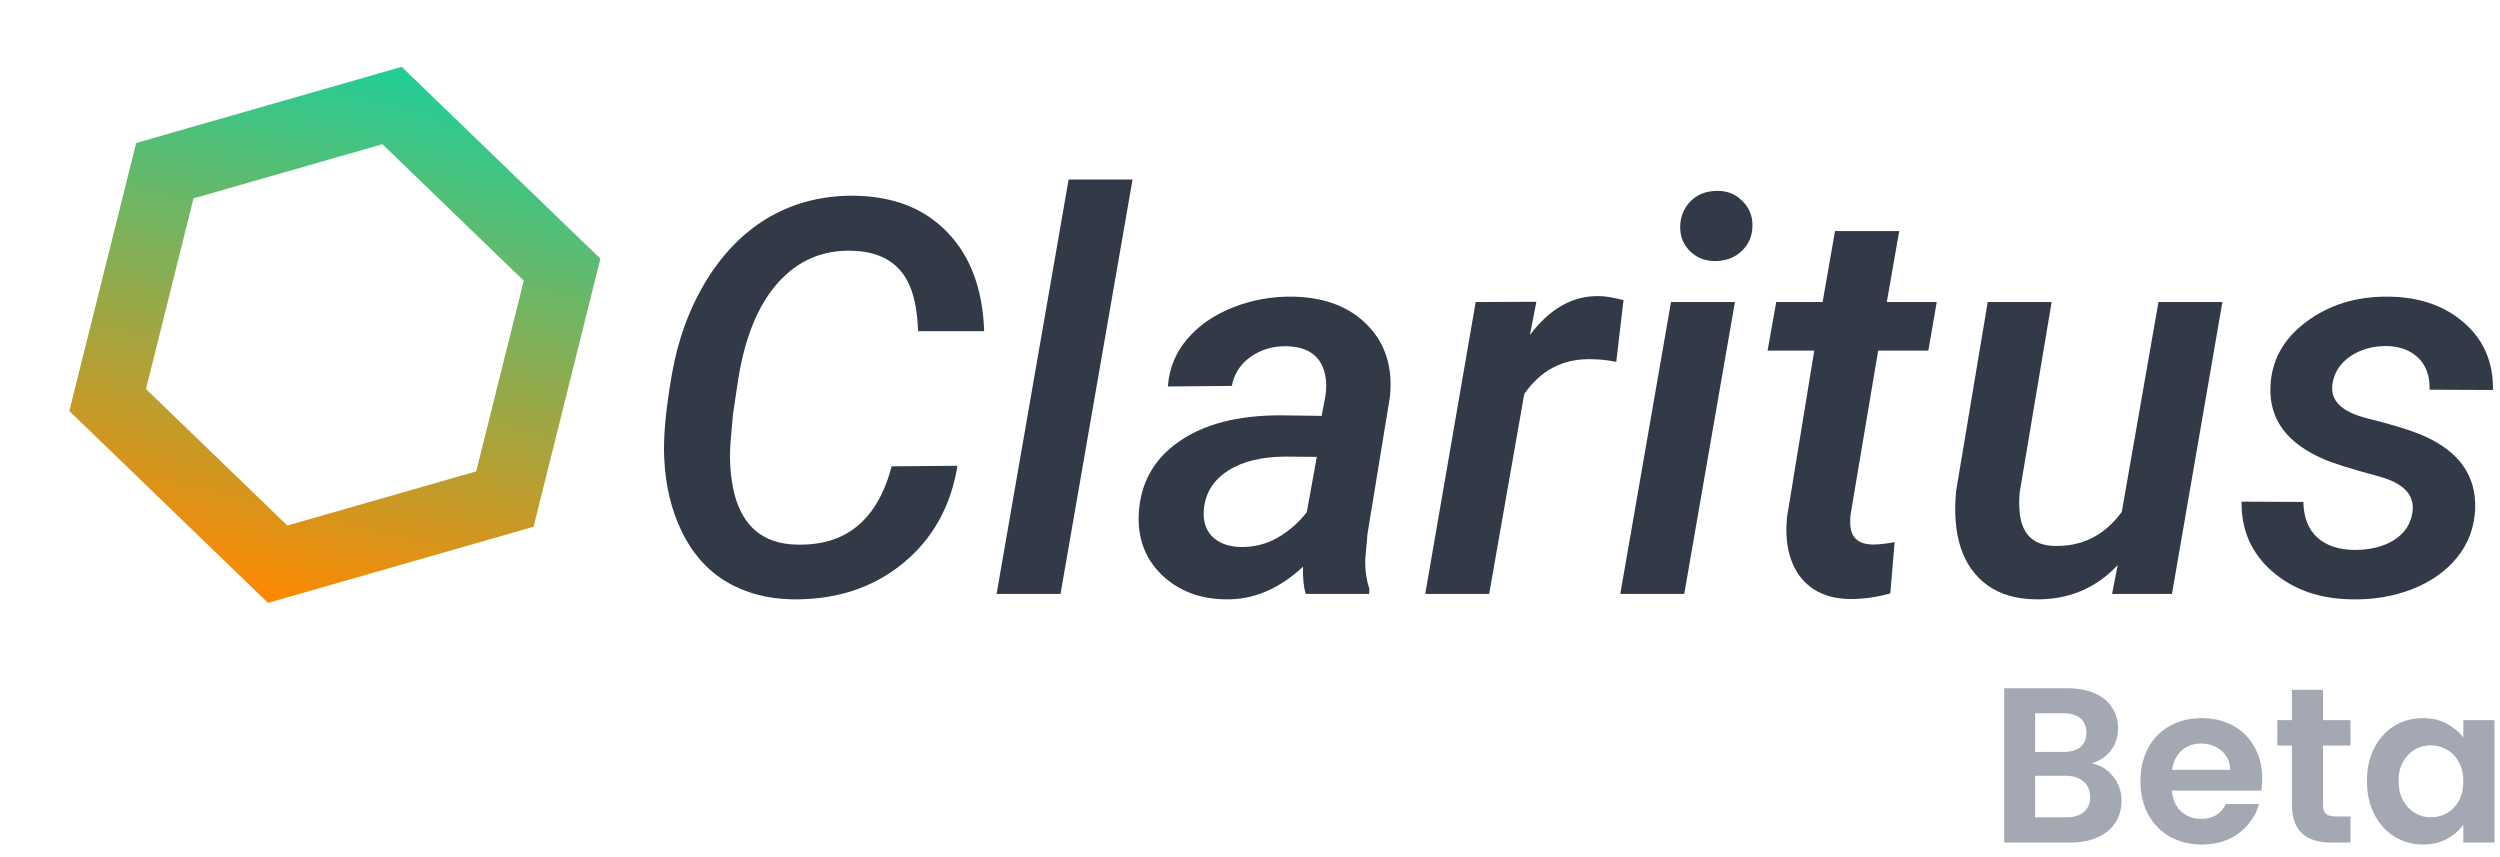
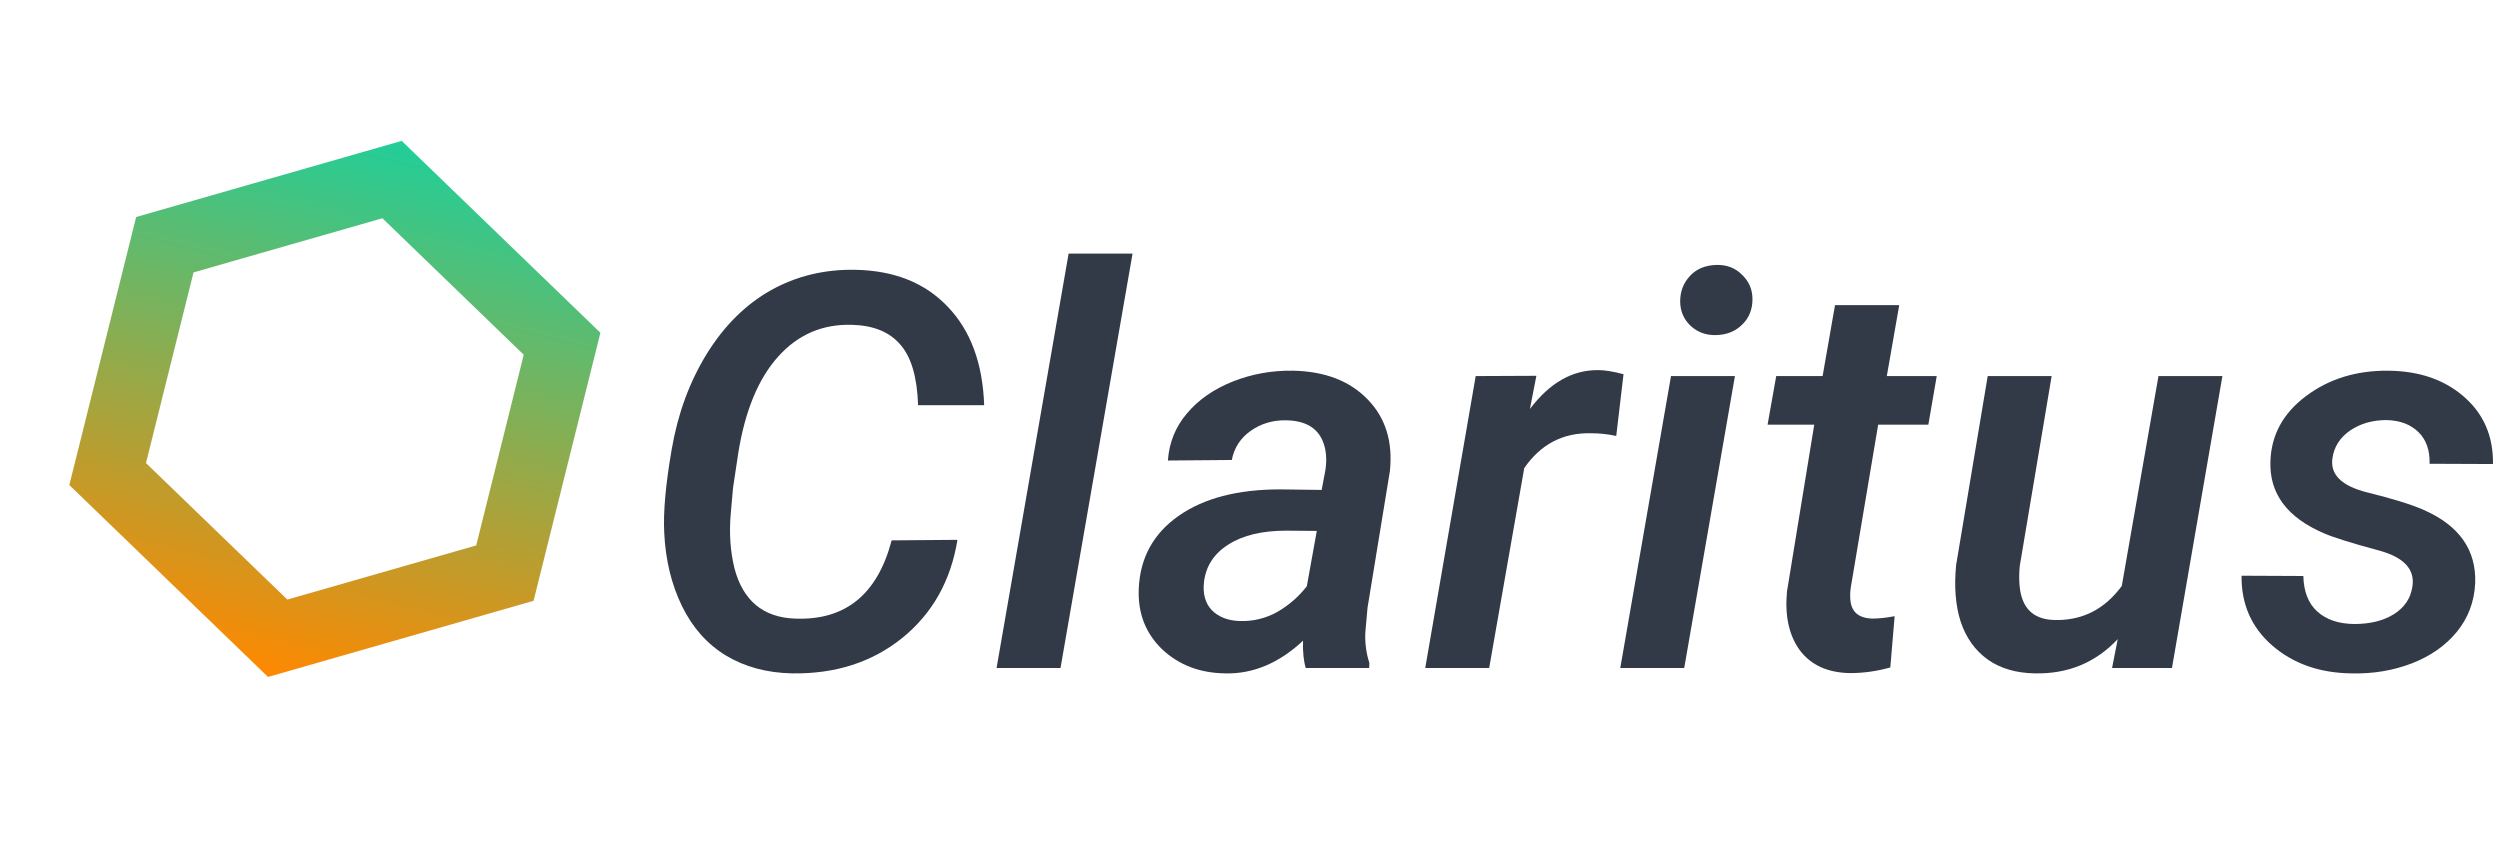
<svg xmlns="http://www.w3.org/2000/svg" width="181" height="62" viewBox="0 0 181 62" fill="none">
-   <path d="M69.32 33.723C68.838 36.691 67.504 39.061 65.316 40.832C63.129 42.59 60.466 43.443 57.328 43.391C55.518 43.352 53.93 42.922 52.562 42.102C51.208 41.281 50.147 40.09 49.379 38.527C48.611 36.952 48.181 35.175 48.09 33.195C48.012 31.711 48.194 29.693 48.637 27.141C49.079 24.576 49.926 22.277 51.176 20.246C52.439 18.215 53.982 16.685 55.805 15.656C57.641 14.628 59.678 14.133 61.918 14.172C64.743 14.224 66.977 15.116 68.617 16.848C70.271 18.566 71.15 20.943 71.254 23.977H66.469C66.404 21.945 65.974 20.48 65.18 19.582C64.398 18.671 63.233 18.195 61.684 18.156C59.561 18.091 57.784 18.853 56.352 20.441C54.919 22.03 53.956 24.341 53.461 27.375L53.07 29.973L52.895 31.965C52.79 33.306 52.882 34.569 53.168 35.754C53.467 36.926 53.988 37.824 54.73 38.449C55.473 39.061 56.417 39.387 57.562 39.426C61.195 39.569 63.526 37.681 64.555 33.762L69.32 33.723Z" fill="#323947" />
-   <path d="M76.781 43H72.152L77.367 13H81.996L76.781 43Z" fill="#323947" />
-   <path d="M94.535 43C94.379 42.479 94.314 41.822 94.34 41.027C92.595 42.655 90.713 43.443 88.695 43.391C86.859 43.365 85.336 42.779 84.125 41.633C82.927 40.474 82.367 39.009 82.445 37.238C82.549 35.012 83.513 33.26 85.336 31.984C87.159 30.708 89.607 30.07 92.68 30.07L95.688 30.109L95.961 28.664C96.039 28.156 96.039 27.681 95.961 27.238C95.701 25.832 94.769 25.109 93.168 25.07C92.178 25.044 91.306 25.298 90.551 25.832C89.809 26.353 89.353 27.056 89.184 27.941L84.555 27.98C84.646 26.678 85.108 25.539 85.941 24.562C86.775 23.573 87.882 22.805 89.262 22.258C90.642 21.711 92.1 21.451 93.637 21.477C95.941 21.529 97.738 22.225 99.027 23.566C100.316 24.895 100.85 26.62 100.629 28.742L99.008 38.645L98.852 40.402C98.812 41.171 98.91 41.919 99.144 42.648L99.125 43H94.535ZM89.769 39.602C90.746 39.628 91.651 39.406 92.484 38.938C93.318 38.456 94.027 37.837 94.613 37.082L95.336 33.078L93.129 33.059C91.384 33.059 89.991 33.391 88.949 34.055C87.908 34.706 87.315 35.604 87.172 36.75C87.068 37.622 87.257 38.312 87.738 38.82C88.233 39.315 88.91 39.575 89.769 39.602Z" fill="#323947" />
-   <path d="M117.016 26.203C116.417 26.073 115.811 26.008 115.199 26.008C113.168 25.956 111.553 26.796 110.355 28.527L107.816 43H103.188L106.84 21.867L111.234 21.848L110.766 24.25C112.211 22.336 113.878 21.398 115.766 21.438C116.195 21.438 116.788 21.535 117.543 21.73L117.016 26.203Z" fill="#323947" />
-   <path d="M121.938 43H117.309L120.98 21.867H125.609L121.938 43ZM121.645 16.457C121.645 15.741 121.879 15.129 122.348 14.621C122.816 14.113 123.448 13.846 124.242 13.82C124.997 13.794 125.622 14.029 126.117 14.523C126.625 15.005 126.879 15.598 126.879 16.301C126.879 17.043 126.632 17.655 126.137 18.137C125.655 18.619 125.036 18.872 124.281 18.898C123.539 18.924 122.914 18.703 122.406 18.234C121.898 17.753 121.645 17.16 121.645 16.457Z" fill="#323947" />
-   <path d="M137.504 16.73L136.605 21.867H140.219L139.613 25.383H135.98L133.988 37.219C133.949 37.544 133.943 37.837 133.969 38.098C134.047 38.944 134.568 39.387 135.531 39.426C136.013 39.426 136.56 39.367 137.172 39.25L136.859 42.961C135.896 43.234 134.926 43.371 133.949 43.371C132.335 43.345 131.124 42.798 130.316 41.73C129.522 40.65 129.21 39.224 129.379 37.453L131.352 25.383H127.973L128.598 21.867H131.957L132.855 16.73H137.504Z" fill="#323947" />
-   <path d="M153.324 40.91C151.723 42.616 149.717 43.443 147.309 43.391C145.941 43.365 144.802 43.026 143.891 42.375C142.992 41.724 142.348 40.819 141.957 39.66C141.579 38.488 141.469 37.115 141.625 35.539L143.91 21.867H148.539L146.234 35.598C146.182 36.079 146.176 36.548 146.215 37.004C146.345 38.618 147.159 39.458 148.656 39.523C150.701 39.602 152.354 38.781 153.617 37.062L156.273 21.867H160.902L157.25 43H152.914L153.324 40.91Z" fill="#323947" />
-   <path d="M174.652 37.141C174.874 35.852 174.034 34.96 172.133 34.465C170.245 33.957 168.956 33.553 168.266 33.254C165.583 32.108 164.288 30.363 164.379 28.02C164.444 26.119 165.303 24.549 166.957 23.312C168.624 22.062 170.616 21.451 172.934 21.477C175.173 21.503 176.996 22.134 178.402 23.371C179.822 24.608 180.518 26.229 180.492 28.234L175.902 28.215C175.928 27.238 175.661 26.477 175.102 25.93C174.542 25.37 173.773 25.077 172.797 25.051C171.768 25.051 170.883 25.305 170.141 25.812C169.411 26.32 168.988 26.984 168.871 27.805C168.689 28.99 169.522 29.816 171.371 30.285C173.22 30.741 174.587 31.164 175.473 31.555C178.051 32.688 179.294 34.458 179.203 36.867C179.138 38.208 178.695 39.38 177.875 40.383C177.068 41.372 175.98 42.134 174.613 42.668C173.246 43.189 171.794 43.43 170.258 43.391C167.953 43.365 166.039 42.694 164.516 41.379C163.005 40.064 162.263 38.378 162.289 36.32L166.762 36.34C166.788 37.473 167.126 38.332 167.777 38.918C168.428 39.504 169.32 39.803 170.453 39.816C171.599 39.816 172.549 39.582 173.305 39.113C174.073 38.632 174.522 37.974 174.652 37.141Z" fill="#323947" />
-   <path d="M11.934 12.357L28.384 7.639L40.694 19.527L36.554 36.132L20.104 40.849L7.794 28.961L11.934 12.357Z" stroke="url(#paint0_linear)" stroke-width="5" />
-   <path d="M151.44 55.272C152.069 55.389 152.587 55.704 152.992 56.216C153.397 56.728 153.6 57.315 153.6 57.976C153.6 58.573 153.451 59.101 153.152 59.56C152.864 60.008 152.443 60.36 151.888 60.616C151.333 60.872 150.677 61 149.92 61H145.104V49.832H149.712C150.469 49.832 151.12 49.955 151.664 50.2C152.219 50.445 152.635 50.787 152.912 51.224C153.2 51.661 153.344 52.157 153.344 52.712C153.344 53.363 153.168 53.907 152.816 54.344C152.475 54.781 152.016 55.091 151.44 55.272ZM147.344 54.44H149.392C149.925 54.44 150.336 54.323 150.624 54.088C150.912 53.843 151.056 53.496 151.056 53.048C151.056 52.6 150.912 52.253 150.624 52.008C150.336 51.763 149.925 51.64 149.392 51.64H147.344V54.44ZM149.6 59.176C150.144 59.176 150.565 59.048 150.864 58.792C151.173 58.536 151.328 58.173 151.328 57.704C151.328 57.224 151.168 56.851 150.848 56.584C150.528 56.307 150.096 56.168 149.552 56.168H147.344V59.176H149.6Z" fill="#495369" fill-opacity="0.5" />
-   <path d="M163.785 56.376C163.785 56.696 163.764 56.984 163.721 57.24H157.241C157.295 57.88 157.519 58.381 157.913 58.744C158.308 59.107 158.793 59.288 159.369 59.288C160.201 59.288 160.793 58.931 161.145 58.216H163.561C163.305 59.069 162.815 59.773 162.089 60.328C161.364 60.872 160.473 61.144 159.417 61.144C158.564 61.144 157.796 60.957 157.113 60.584C156.441 60.2 155.913 59.661 155.529 58.968C155.156 58.275 154.969 57.475 154.969 56.568C154.969 55.651 155.156 54.845 155.529 54.152C155.903 53.459 156.425 52.925 157.097 52.552C157.769 52.179 158.543 51.992 159.417 51.992C160.26 51.992 161.012 52.173 161.673 52.536C162.345 52.899 162.863 53.416 163.225 54.088C163.599 54.749 163.785 55.512 163.785 56.376ZM161.465 55.736C161.455 55.16 161.247 54.701 160.841 54.36C160.436 54.008 159.94 53.832 159.353 53.832C158.799 53.832 158.329 54.003 157.945 54.344C157.572 54.675 157.343 55.139 157.257 55.736H161.465Z" fill="#495369" fill-opacity="0.5" />
-   <path d="M168.188 53.976V58.264C168.188 58.563 168.258 58.781 168.396 58.92C168.546 59.048 168.791 59.112 169.132 59.112H170.172V61H168.764C166.876 61 165.932 60.083 165.932 58.248V53.976H164.876V52.136H165.932V49.944H168.188V52.136H170.172V53.976H168.188Z" fill="#495369" fill-opacity="0.5" />
-   <path d="M171.367 56.536C171.367 55.64 171.543 54.845 171.895 54.152C172.258 53.459 172.743 52.925 173.351 52.552C173.97 52.179 174.658 51.992 175.415 51.992C176.077 51.992 176.653 52.125 177.143 52.392C177.645 52.659 178.045 52.995 178.343 53.4V52.136H180.599V61H178.343V59.704C178.055 60.12 177.655 60.467 177.143 60.744C176.642 61.011 176.061 61.144 175.399 61.144C174.653 61.144 173.97 60.952 173.351 60.568C172.743 60.184 172.258 59.645 171.895 58.952C171.543 58.248 171.367 57.443 171.367 56.536ZM178.343 56.568C178.343 56.024 178.237 55.56 178.023 55.176C177.81 54.781 177.522 54.483 177.159 54.28C176.797 54.067 176.407 53.96 175.991 53.96C175.575 53.96 175.191 54.061 174.839 54.264C174.487 54.467 174.199 54.765 173.975 55.16C173.762 55.544 173.655 56.003 173.655 56.536C173.655 57.069 173.762 57.539 173.975 57.944C174.199 58.339 174.487 58.643 174.839 58.856C175.202 59.069 175.586 59.176 175.991 59.176C176.407 59.176 176.797 59.075 177.159 58.872C177.522 58.659 177.81 58.36 178.023 57.976C178.237 57.581 178.343 57.112 178.343 56.568Z" fill="#495369" fill-opacity="0.5" />
+   <path d="M69.32 39.084C68.838 42.053 67.504 44.423 65.316 46.194C63.129 47.951 60.466 48.804 57.328 48.752C55.518 48.713 53.93 48.283 52.562 47.463C51.208 46.643 50.147 45.451 49.379 43.889C48.611 42.313 48.181 40.536 48.09 38.557C48.012 37.072 48.194 35.054 48.637 32.502C49.079 29.937 49.926 27.639 51.176 25.608C52.439 23.576 53.982 22.046 55.805 21.018C57.641 19.989 59.678 19.494 61.918 19.533C64.743 19.585 66.977 20.477 68.617 22.209C70.271 23.928 71.15 26.304 71.254 29.338H66.469C66.404 27.307 65.974 25.842 65.18 24.944C64.398 24.032 63.233 23.557 61.684 23.518C59.561 23.453 57.784 24.214 56.352 25.803C54.919 27.391 53.956 29.703 53.461 32.736L53.07 35.334L52.895 37.326C52.79 38.667 52.882 39.931 53.168 41.115C53.467 42.287 53.988 43.186 54.73 43.811C55.473 44.423 56.417 44.748 57.562 44.787C61.195 44.931 63.526 43.042 64.555 39.123L69.32 39.084Z" fill="#323947" />
+   <path d="M76.781 48.361H72.152L77.367 18.361H81.996L76.781 48.361Z" fill="#323947" />
+   <path d="M94.536 48.361C94.379 47.84 94.314 47.183 94.34 46.388C92.595 48.016 90.714 48.804 88.696 48.752C86.86 48.726 85.336 48.14 84.125 46.994C82.927 45.835 82.368 44.37 82.446 42.599C82.55 40.373 83.513 38.621 85.336 37.346C87.159 36.069 89.607 35.431 92.68 35.431L95.688 35.471L95.961 34.025C96.039 33.517 96.039 33.042 95.961 32.599C95.701 31.193 94.77 30.471 93.168 30.431C92.179 30.405 91.306 30.659 90.551 31.193C89.809 31.714 89.353 32.417 89.184 33.303L84.555 33.342C84.646 32.039 85.108 30.9 85.942 29.924C86.775 28.934 87.882 28.166 89.262 27.619C90.642 27.072 92.101 26.812 93.637 26.838C95.942 26.89 97.739 27.586 99.028 28.927C100.316 30.256 100.85 31.981 100.629 34.103L99.008 44.006L98.852 45.763C98.813 46.532 98.91 47.28 99.145 48.01L99.125 48.361H94.536ZM89.77 44.963C90.746 44.989 91.651 44.767 92.485 44.299C93.318 43.817 94.028 43.198 94.614 42.443L95.336 38.439L93.129 38.42C91.384 38.42 89.991 38.752 88.95 39.416C87.908 40.067 87.315 40.965 87.172 42.111C87.068 42.983 87.257 43.674 87.739 44.181C88.233 44.676 88.911 44.937 89.77 44.963Z" fill="#323947" />
+   <path d="M117.016 31.564C116.417 31.433 115.811 31.368 115.199 31.368C113.168 31.316 111.553 32.156 110.355 33.888L107.816 48.361H103.188L106.84 27.228L111.234 27.208L110.766 29.61C112.211 27.696 113.878 26.759 115.766 26.798C116.195 26.798 116.788 26.896 117.543 27.091L117.016 31.564Z" fill="#323947" />
+   <path d="M121.938 48.361H117.309L120.98 27.229H125.609L121.938 48.361ZM121.645 21.818C121.645 21.102 121.879 20.49 122.348 19.982C122.816 19.475 123.448 19.208 124.242 19.182C124.997 19.156 125.622 19.39 126.117 19.885C126.625 20.366 126.879 20.959 126.879 21.662C126.879 22.404 126.632 23.016 126.137 23.498C125.655 23.98 125.036 24.234 124.281 24.26C123.539 24.286 122.914 24.064 122.406 23.596C121.898 23.114 121.645 22.521 121.645 21.818Z" fill="#323947" />
+   <path d="M137.504 22.092L136.605 27.229H140.219L139.613 30.744H135.98L133.988 42.58C133.949 42.906 133.943 43.199 133.969 43.459C134.047 44.305 134.568 44.748 135.531 44.787C136.013 44.787 136.56 44.728 137.172 44.611L136.859 48.322C135.896 48.596 134.926 48.732 133.949 48.732C132.335 48.706 131.124 48.16 130.316 47.092C129.522 46.011 129.21 44.585 129.379 42.814L131.352 30.744H127.973L128.598 27.229H131.957L132.855 22.092H137.504Z" fill="#323947" />
+   <path d="M153.324 46.272C151.723 47.977 149.717 48.804 147.309 48.752C145.941 48.726 144.802 48.387 143.891 47.736C142.992 47.085 142.348 46.18 141.957 45.022C141.579 43.85 141.469 42.476 141.625 40.9L143.91 27.229H148.539L146.234 40.959C146.182 41.441 146.176 41.91 146.215 42.365C146.345 43.98 147.159 44.82 148.656 44.885C150.701 44.963 152.354 44.142 153.617 42.424L156.273 27.229H160.902L157.25 48.361H152.914L153.324 46.272Z" fill="#323947" />
+   <path d="M174.652 42.503C174.874 41.214 174.034 40.322 172.133 39.827C170.245 39.319 168.956 38.916 168.266 38.616C165.583 37.47 164.288 35.725 164.379 33.382C164.444 31.481 165.303 29.912 166.957 28.675C168.624 27.425 170.616 26.813 172.934 26.839C175.173 26.865 176.996 27.496 178.402 28.733C179.822 29.97 180.518 31.591 180.492 33.596L175.902 33.577C175.928 32.6 175.661 31.839 175.102 31.292C174.542 30.732 173.773 30.439 172.797 30.413C171.768 30.413 170.883 30.667 170.141 31.175C169.411 31.682 168.988 32.346 168.871 33.167C168.689 34.352 169.522 35.178 171.371 35.647C173.22 36.103 174.587 36.526 175.473 36.917C178.051 38.05 179.294 39.82 179.203 42.229C179.138 43.57 178.695 44.742 177.875 45.745C177.068 46.734 175.98 47.496 174.613 48.03C173.246 48.551 171.794 48.792 170.258 48.753C167.953 48.727 166.039 48.056 164.516 46.741C163.005 45.426 162.263 43.74 162.289 41.682L166.762 41.702C166.788 42.835 167.126 43.694 167.777 44.28C168.428 44.866 169.32 45.166 170.453 45.178C171.599 45.178 172.549 44.944 173.305 44.475C174.073 43.994 174.522 43.336 174.652 42.503Z" fill="#323947" />
+   <path d="M11.934 17.717L28.384 13L40.694 24.888L36.554 41.493L20.104 46.21L7.794 34.322L11.934 17.717Z" stroke="url(#paint0_linear_10824_69527)" stroke-width="5" />
  <defs>
-     <linearGradient id="paint0_linear" x1="29.083" y1="4.838" x2="19.406" y2="43.65" gradientUnits="userSpaceOnUse">
+     <linearGradient id="paint0_linear_10824_69527" x1="29.083" y1="10.199" x2="19.406" y2="49.011" gradientUnits="userSpaceOnUse">
      <stop stop-color="#21CE99" />
      <stop offset="1" stop-color="#FF8800" />
    </linearGradient>
  </defs>
</svg>
